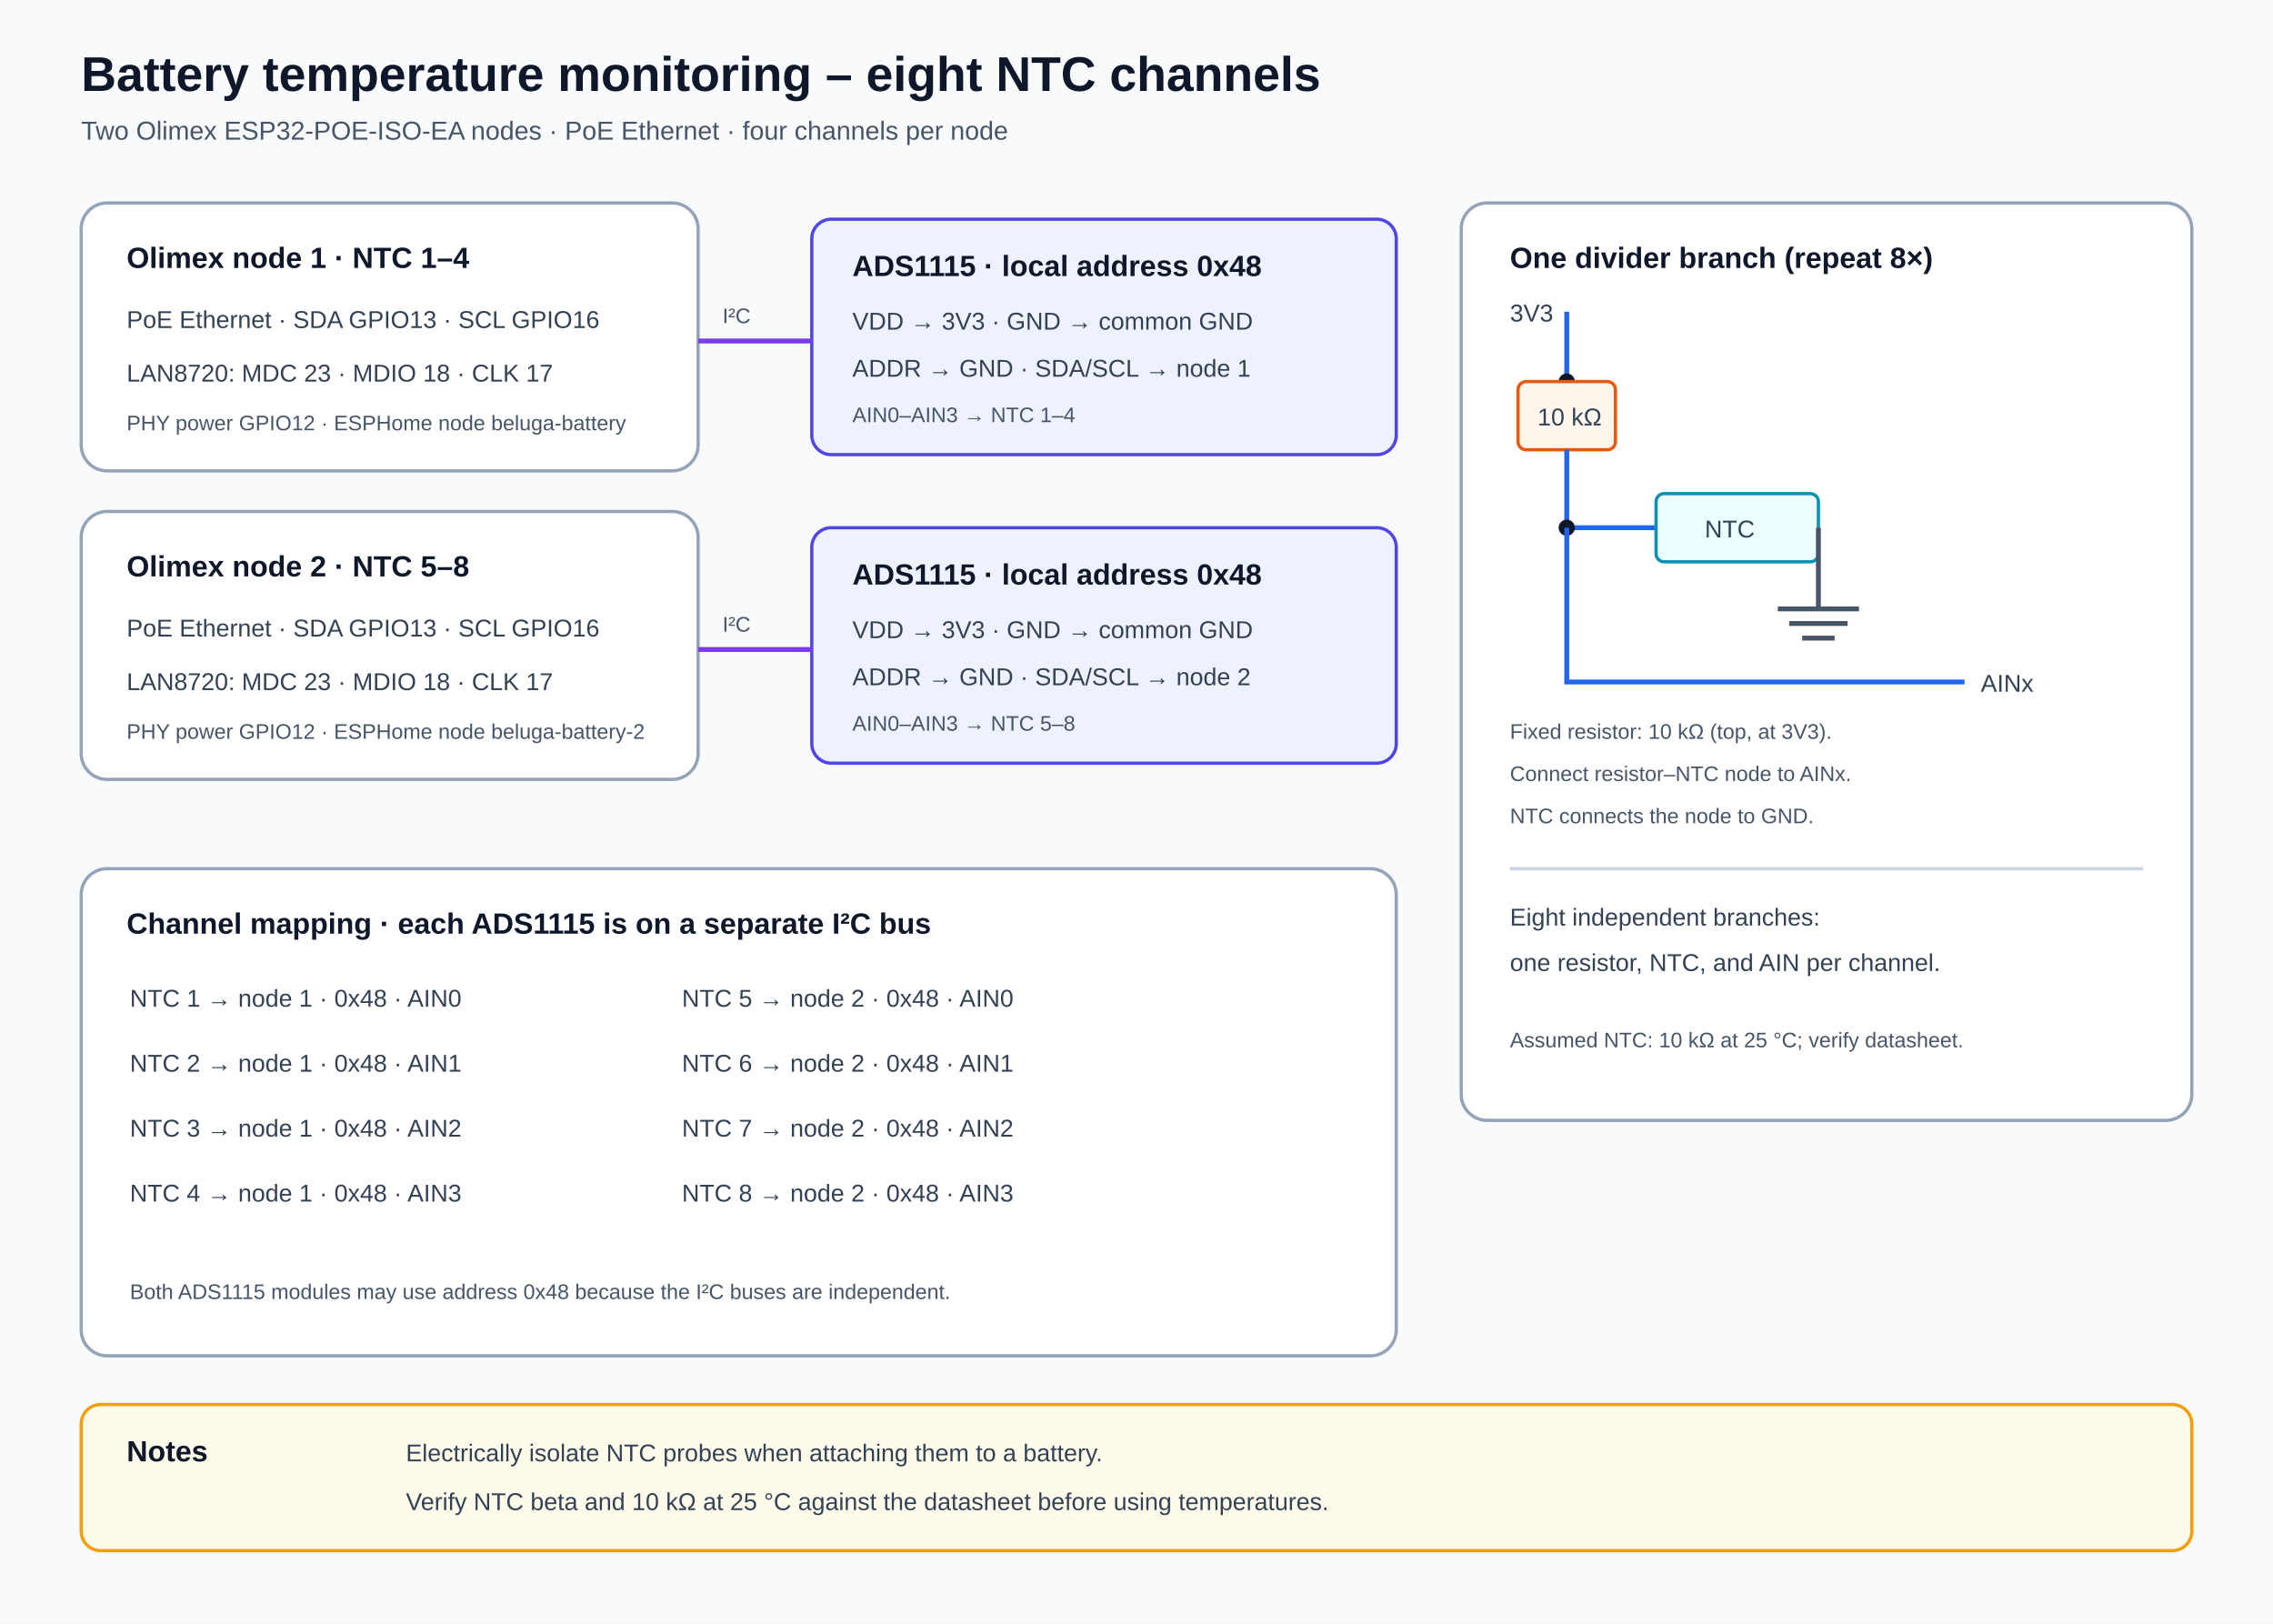
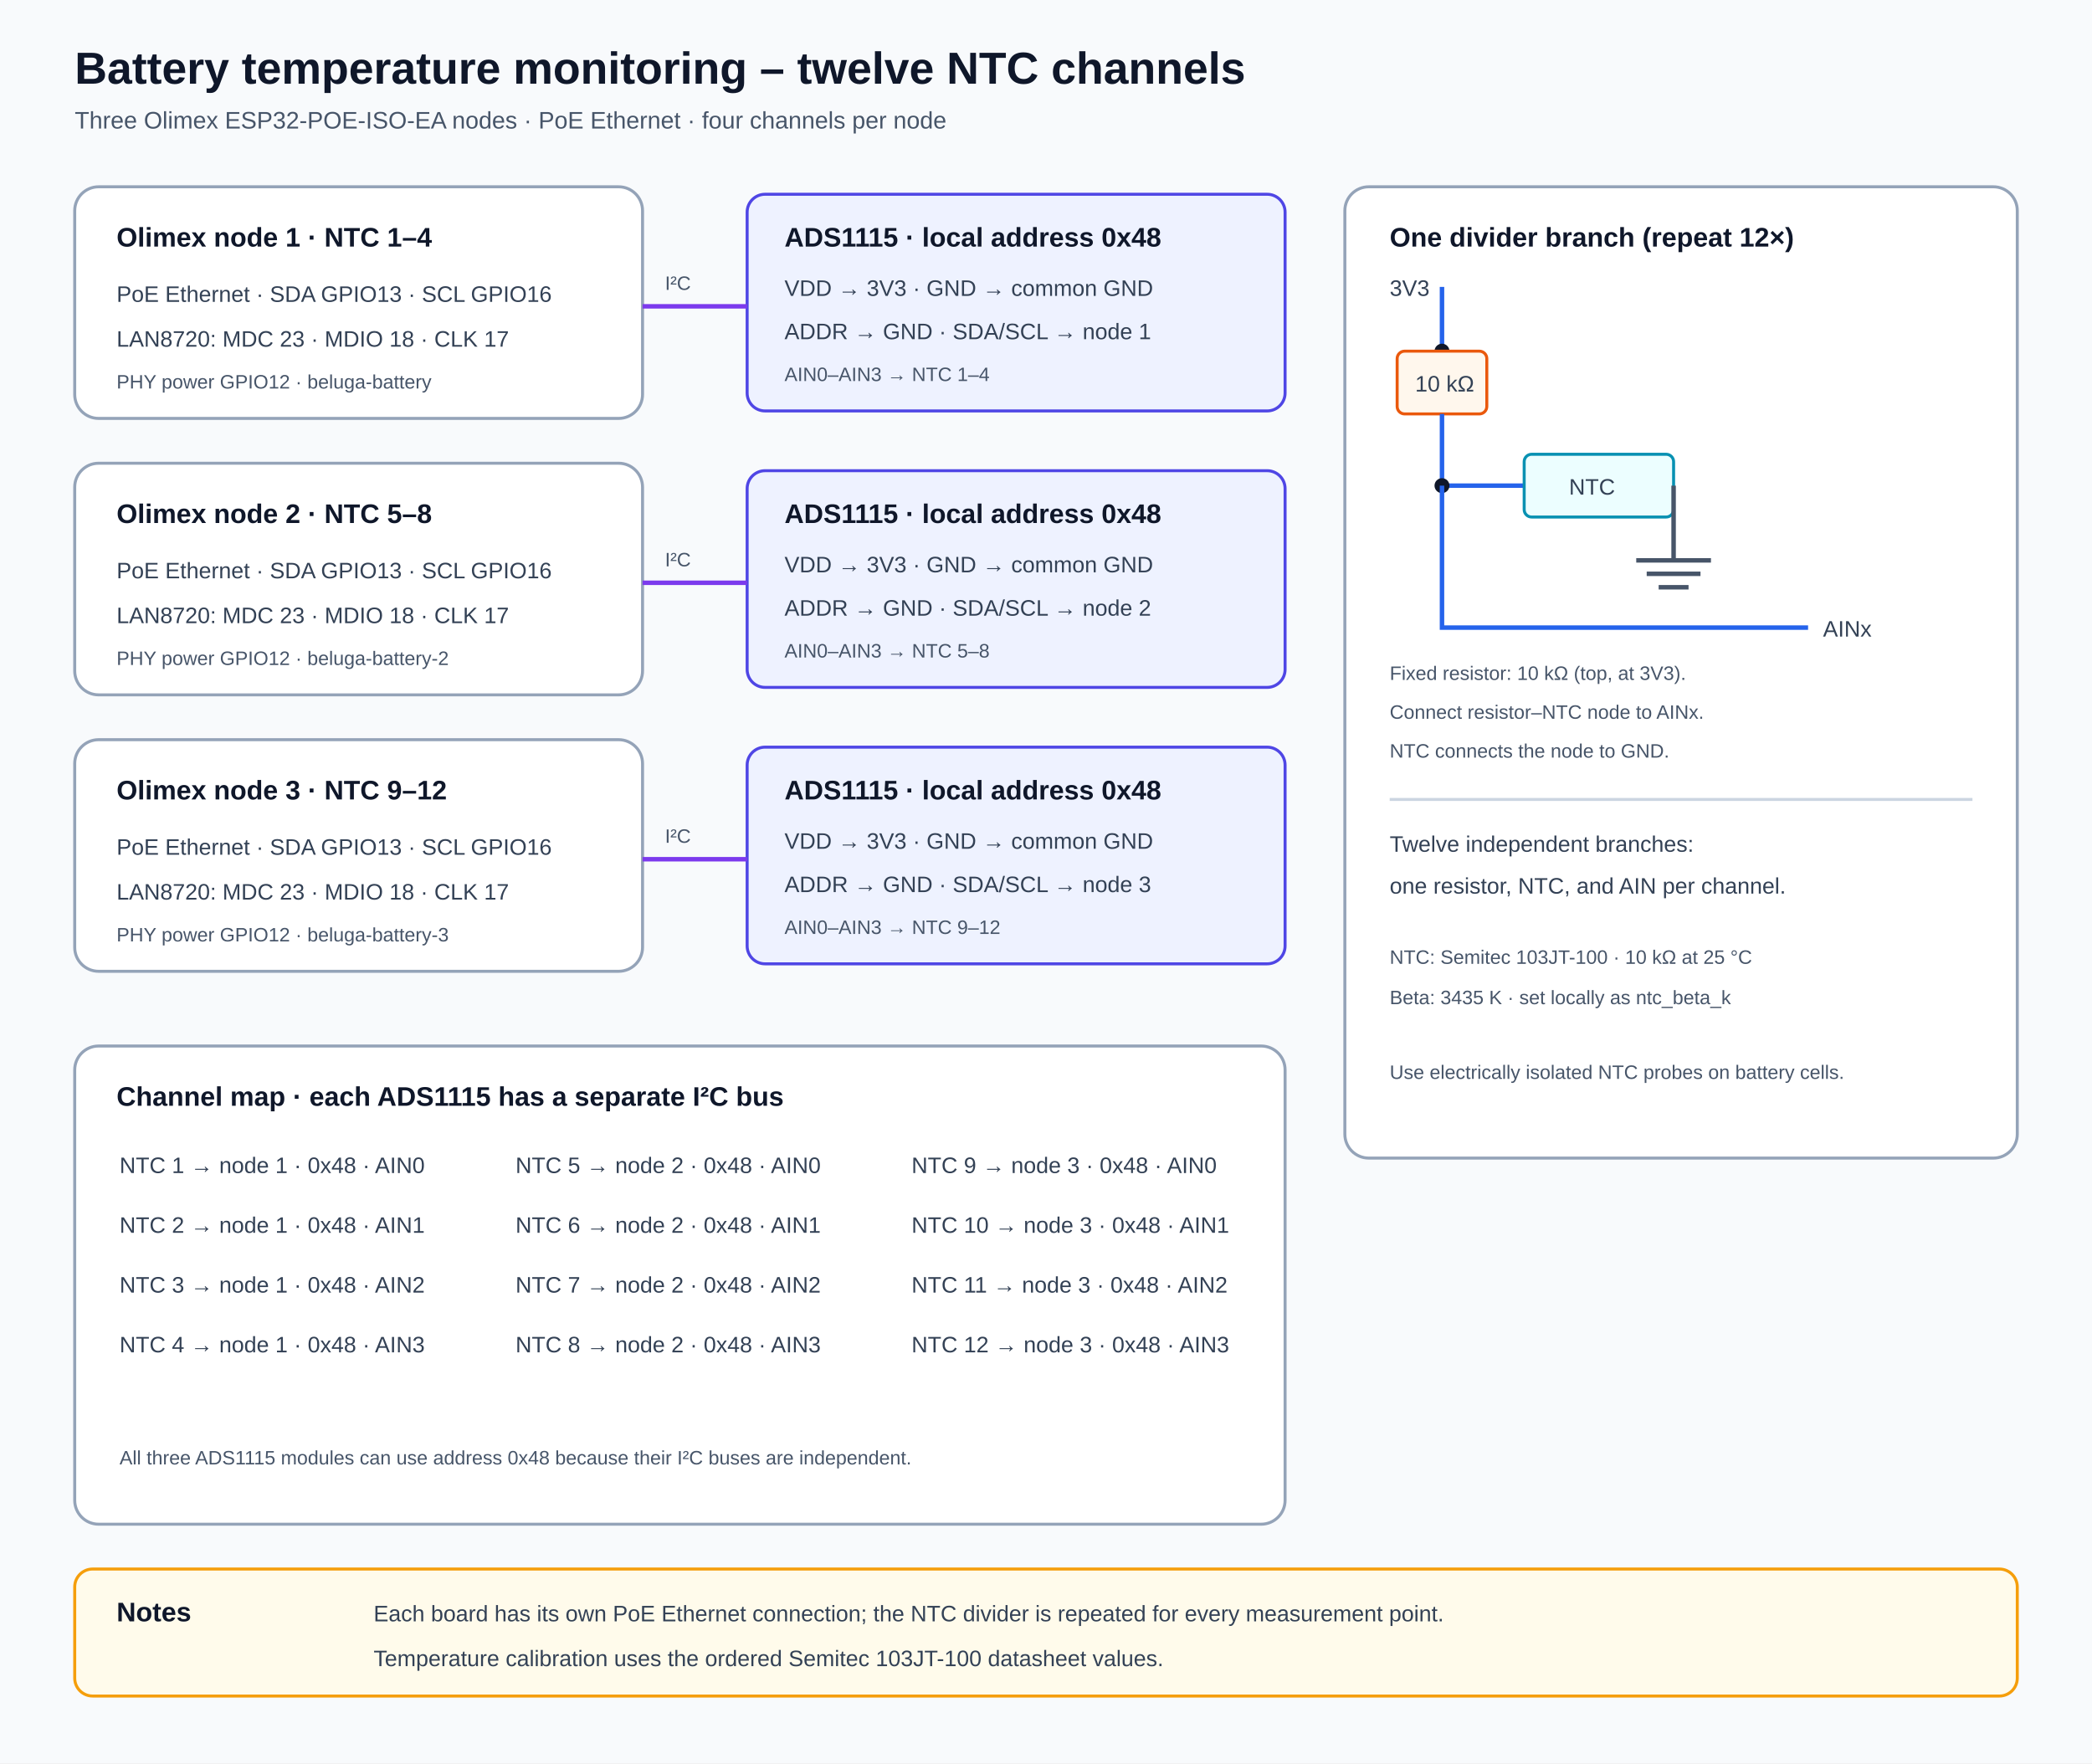
- <svg xmlns="http://www.w3.org/2000/svg" width="1400" height="1000" viewBox="0 0 1400 1000" role="img" aria-labelledby="title description">
+ <svg xmlns="http://www.w3.org/2000/svg" width="1400" height="1180" viewBox="0 0 1400 1180" role="img" aria-labelledby="title description">
  <defs>
    <style>
.bg{fill:#f8fafc}.panel{fill:#fff;stroke:#94a3b8;stroke-width:2;rx:16}.head{font:700 30px Arial,sans-serif;fill:#0f172a}.sub{font:16px Arial,sans-serif;fill:#475569}.label{font:700 18px Arial,sans-serif;fill:#0f172a}.small{font:15px Arial,sans-serif;fill:#334155}.tiny{font:13px Arial,sans-serif;fill:#475569}.wire{stroke:#2563eb;stroke-width:3;fill:none}.gnd{stroke:#475569;stroke-width:3;fill:none}.i2c{stroke:#7c3aed;stroke-width:3;fill:none}.node{fill:#0f172a}.chip{fill:#eef2ff;stroke:#4f46e5;stroke-width:2;rx:12}.res{fill:#fff7ed;stroke:#ea580c;stroke-width:2;rx:5}.ntc{fill:#ecfeff;stroke:#0891b2;stroke-width:2;rx:5}.note{fill:#fffbeb;stroke:#f59e0b;stroke-width:2;rx:12}
</style>
  </defs>
-   <rect class="bg" width="1400" height="1000" />
-   <text class="head" x="50" y="56">Battery temperature monitoring – eight NTC channels</text>
-   <text class="sub" x="50" y="86">Two Olimex ESP32-POE-ISO-EA nodes · PoE Ethernet · four channels per node</text>
-   <rect class="panel" x="50" y="125" width="380" height="165" />
+   <rect class="bg" width="1400" height="1180" />
+   <text class="head" x="50" y="56">Battery temperature monitoring – twelve NTC channels</text>
+   <text class="sub" x="50" y="86">Three Olimex ESP32-POE-ISO-EA nodes · PoE Ethernet · four channels per node</text>
+   <rect class="panel" x="50" y="125" width="380" height="155" />
  <text class="label" x="78" y="165">Olimex node 1 · NTC 1–4</text>
  <text class="small" x="78" y="202">PoE Ethernet · SDA GPIO13 · SCL GPIO16</text>
-   <text class="small" x="78" y="235">LAN8720: MDC 23 · MDIO 18 · CLK 17</text>
-   <text class="tiny" x="78" y="265">PHY power GPIO12 · ESPHome node beluga-battery</text>
-   <rect class="chip" x="500" y="135" width="360" height="145" />
-   <text class="label" x="525" y="170">ADS1115 · local address 0x48</text>
-   <text class="small" x="525" y="203">VDD → 3V3 · GND → common GND</text>
-   <text class="small" x="525" y="232">ADDR → GND · SDA/SCL → node 1</text>
-   <text class="tiny" x="525" y="260">AIN0–AIN3 → NTC 1–4</text>
-   <path class="i2c" d="M430 210 H500" />
-   <text class="tiny" x="445" y="199" fill="#7c3aed">I²C</text>
-   <rect class="panel" x="50" y="315" width="380" height="165" />
-   <text class="label" x="78" y="355">Olimex node 2 · NTC 5–8</text>
-   <text class="small" x="78" y="392">PoE Ethernet · SDA GPIO13 · SCL GPIO16</text>
-   <text class="small" x="78" y="425">LAN8720: MDC 23 · MDIO 18 · CLK 17</text>
-   <text class="tiny" x="78" y="455">PHY power GPIO12 · ESPHome node beluga-battery-2</text>
-   <rect class="chip" x="500" y="325" width="360" height="145" />
-   <text class="label" x="525" y="360">ADS1115 · local address 0x48</text>
-   <text class="small" x="525" y="393">VDD → 3V3 · GND → common GND</text>
-   <text class="small" x="525" y="422">ADDR → GND · SDA/SCL → node 2</text>
-   <text class="tiny" x="525" y="450">AIN0–AIN3 → NTC 5–8</text>
-   <path class="i2c" d="M430 400 H500" />
-   <text class="tiny" x="445" y="389" fill="#7c3aed">I²C</text>
-   <rect class="panel" x="900" y="125" width="450" height="565" />
-   <text class="label" x="930" y="165">One divider branch (repeat 8×)</text>
+   <text class="small" x="78" y="232">LAN8720: MDC 23 · MDIO 18 · CLK 17</text>
+   <text class="tiny" x="78" y="260">PHY power GPIO12 · beluga-battery</text>
+   <rect class="chip" x="500" y="130" width="360" height="145" />
+   <text class="label" x="525" y="165">ADS1115 · local address 0x48</text>
+   <text class="small" x="525" y="198">VDD → 3V3 · GND → common GND</text>
+   <text class="small" x="525" y="227">ADDR → GND · SDA/SCL → node 1</text>
+   <text class="tiny" x="525" y="255">AIN0–AIN3 → NTC 1–4</text>
+   <path class="i2c" d="M430 205 H500" />
+   <text class="tiny" x="445" y="194" fill="#7c3aed">I²C</text>
+   <rect class="panel" x="50" y="310" width="380" height="155" />
+   <text class="label" x="78" y="350">Olimex node 2 · NTC 5–8</text>
+   <text class="small" x="78" y="387">PoE Ethernet · SDA GPIO13 · SCL GPIO16</text>
+   <text class="small" x="78" y="417">LAN8720: MDC 23 · MDIO 18 · CLK 17</text>
+   <text class="tiny" x="78" y="445">PHY power GPIO12 · beluga-battery-2</text>
+   <rect class="chip" x="500" y="315" width="360" height="145" />
+   <text class="label" x="525" y="350">ADS1115 · local address 0x48</text>
+   <text class="small" x="525" y="383">VDD → 3V3 · GND → common GND</text>
+   <text class="small" x="525" y="412">ADDR → GND · SDA/SCL → node 2</text>
+   <text class="tiny" x="525" y="440">AIN0–AIN3 → NTC 5–8</text>
+   <path class="i2c" d="M430 390 H500" />
+   <text class="tiny" x="445" y="379" fill="#7c3aed">I²C</text>
+   <rect class="panel" x="50" y="495" width="380" height="155" />
+   <text class="label" x="78" y="535">Olimex node 3 · NTC 9–12</text>
+   <text class="small" x="78" y="572">PoE Ethernet · SDA GPIO13 · SCL GPIO16</text>
+   <text class="small" x="78" y="602">LAN8720: MDC 23 · MDIO 18 · CLK 17</text>
+   <text class="tiny" x="78" y="630">PHY power GPIO12 · beluga-battery-3</text>
+   <rect class="chip" x="500" y="500" width="360" height="145" />
+   <text class="label" x="525" y="535">ADS1115 · local address 0x48</text>
+   <text class="small" x="525" y="568">VDD → 3V3 · GND → common GND</text>
+   <text class="small" x="525" y="597">ADDR → GND · SDA/SCL → node 3</text>
+   <text class="tiny" x="525" y="625">AIN0–AIN3 → NTC 9–12</text>
+   <path class="i2c" d="M430 575 H500" />
+   <text class="tiny" x="445" y="564" fill="#7c3aed">I²C</text>
+   <rect class="panel" x="900" y="125" width="450" height="650" />
+   <text class="label" x="930" y="165">One divider branch (repeat 12×)</text>
  <text class="small" x="930" y="198">3V3</text>
  <path class="wire" d="M965 192 V235" />
  <circle class="node" cx="965" cy="235" r="5" />
  <rect class="res" x="935" y="235" width="60" height="42" />
  <text class="small" x="947" y="262">10 kΩ</text>
  <path class="wire" d="M965 277 V325 H1020" />
  <circle class="node" cx="965" cy="325" r="5" />
  <rect class="ntc" x="1020" y="304" width="100" height="42" />
  <text class="small" x="1050" y="331">NTC</text>
  <path class="gnd" d="M1120 325 V375 M1095 375 H1145 M1102 384 H1138 M1110 393 H1130" />
  <path class="wire" d="M965 325 V420 H1210" />
  <text class="small" x="1220" y="426">AINx</text>
  <text class="tiny" x="930" y="455">Fixed resistor: 10 kΩ (top, at 3V3).</text>
  <text class="tiny" x="930" y="481">Connect resistor–NTC node to AINx.</text>
  <text class="tiny" x="930" y="507">NTC connects the node to GND.</text>
  <line x1="930" y1="535" x2="1320" y2="535" stroke="#cbd5e1" stroke-width="2" />
-   <text class="small" x="930" y="570">Eight independent branches:</text>
+   <text class="small" x="930" y="570">Twelve independent branches:</text>
  <text class="small" x="930" y="598">one resistor, NTC, and AIN per channel.</text>
-   <text class="tiny" x="930" y="645">Assumed NTC: 10 kΩ at 25 °C; verify datasheet.</text>
-   <rect class="panel" x="50" y="535" width="810" height="300" />
-   <text class="label" x="78" y="575">Channel mapping · each ADS1115 is on a separate I²C bus</text>
-   <text class="small" x="80" y="620">NTC 1 → node 1 · 0x48 · AIN0</text>
-   <text class="small" x="80" y="660">NTC 2 → node 1 · 0x48 · AIN1</text>
-   <text class="small" x="80" y="700">NTC 3 → node 1 · 0x48 · AIN2</text>
-   <text class="small" x="80" y="740">NTC 4 → node 1 · 0x48 · AIN3</text>
-   <text class="small" x="420" y="620">NTC 5 → node 2 · 0x48 · AIN0</text>
-   <text class="small" x="420" y="660">NTC 6 → node 2 · 0x48 · AIN1</text>
-   <text class="small" x="420" y="700">NTC 7 → node 2 · 0x48 · AIN2</text>
-   <text class="small" x="420" y="740">NTC 8 → node 2 · 0x48 · AIN3</text>
-   <text class="tiny" x="80" y="800">Both ADS1115 modules may use address 0x48 because the I²C buses are independent.</text>
-   <rect class="note" x="50" y="865" width="1300" height="90" />
-   <text class="label" x="78" y="900">Notes</text>
-   <text class="small" x="250" y="900">Electrically isolate NTC probes when attaching them to a battery.</text>
-   <text class="small" x="250" y="930">Verify NTC beta and 10 kΩ at 25 °C against the datasheet before using temperatures.</text>
+   <text class="tiny" x="930" y="645">NTC: Semitec 103JT-100 · 10 kΩ at 25 °C</text>
+   <text class="tiny" x="930" y="672">Beta: 3435 K · set locally as ntc_beta_k</text>
+   <text class="tiny" x="930" y="722">Use electrically isolated NTC probes on battery cells.</text>
+   <rect class="panel" x="50" y="700" width="810" height="320" />
+   <text class="label" x="78" y="740">Channel map · each ADS1115 has a separate I²C bus</text>
+   <text class="small" x="80" y="785">NTC 1 → node 1 · 0x48 · AIN0</text>
+   <text class="small" x="80" y="825">NTC 2 → node 1 · 0x48 · AIN1</text>
+   <text class="small" x="80" y="865">NTC 3 → node 1 · 0x48 · AIN2</text>
+   <text class="small" x="80" y="905">NTC 4 → node 1 · 0x48 · AIN3</text>
+   <text class="small" x="345" y="785">NTC 5 → node 2 · 0x48 · AIN0</text>
+   <text class="small" x="345" y="825">NTC 6 → node 2 · 0x48 · AIN1</text>
+   <text class="small" x="345" y="865">NTC 7 → node 2 · 0x48 · AIN2</text>
+   <text class="small" x="345" y="905">NTC 8 → node 2 · 0x48 · AIN3</text>
+   <text class="small" x="610" y="785">NTC 9 → node 3 · 0x48 · AIN0</text>
+   <text class="small" x="610" y="825">NTC 10 → node 3 · 0x48 · AIN1</text>
+   <text class="small" x="610" y="865">NTC 11 → node 3 · 0x48 · AIN2</text>
+   <text class="small" x="610" y="905">NTC 12 → node 3 · 0x48 · AIN3</text>
+   <text class="tiny" x="80" y="980">All three ADS1115 modules can use address 0x48 because their I²C buses are independent.</text>
+   <rect class="note" x="50" y="1050" width="1300" height="85" />
+   <text class="label" x="78" y="1085">Notes</text>
+   <text class="small" x="250" y="1085">Each board has its own PoE Ethernet connection; the NTC divider is repeated for every measurement point.</text>
+   <text class="small" x="250" y="1115">Temperature calibration uses the ordered Semitec 103JT-100 datasheet values.</text>
</svg>
